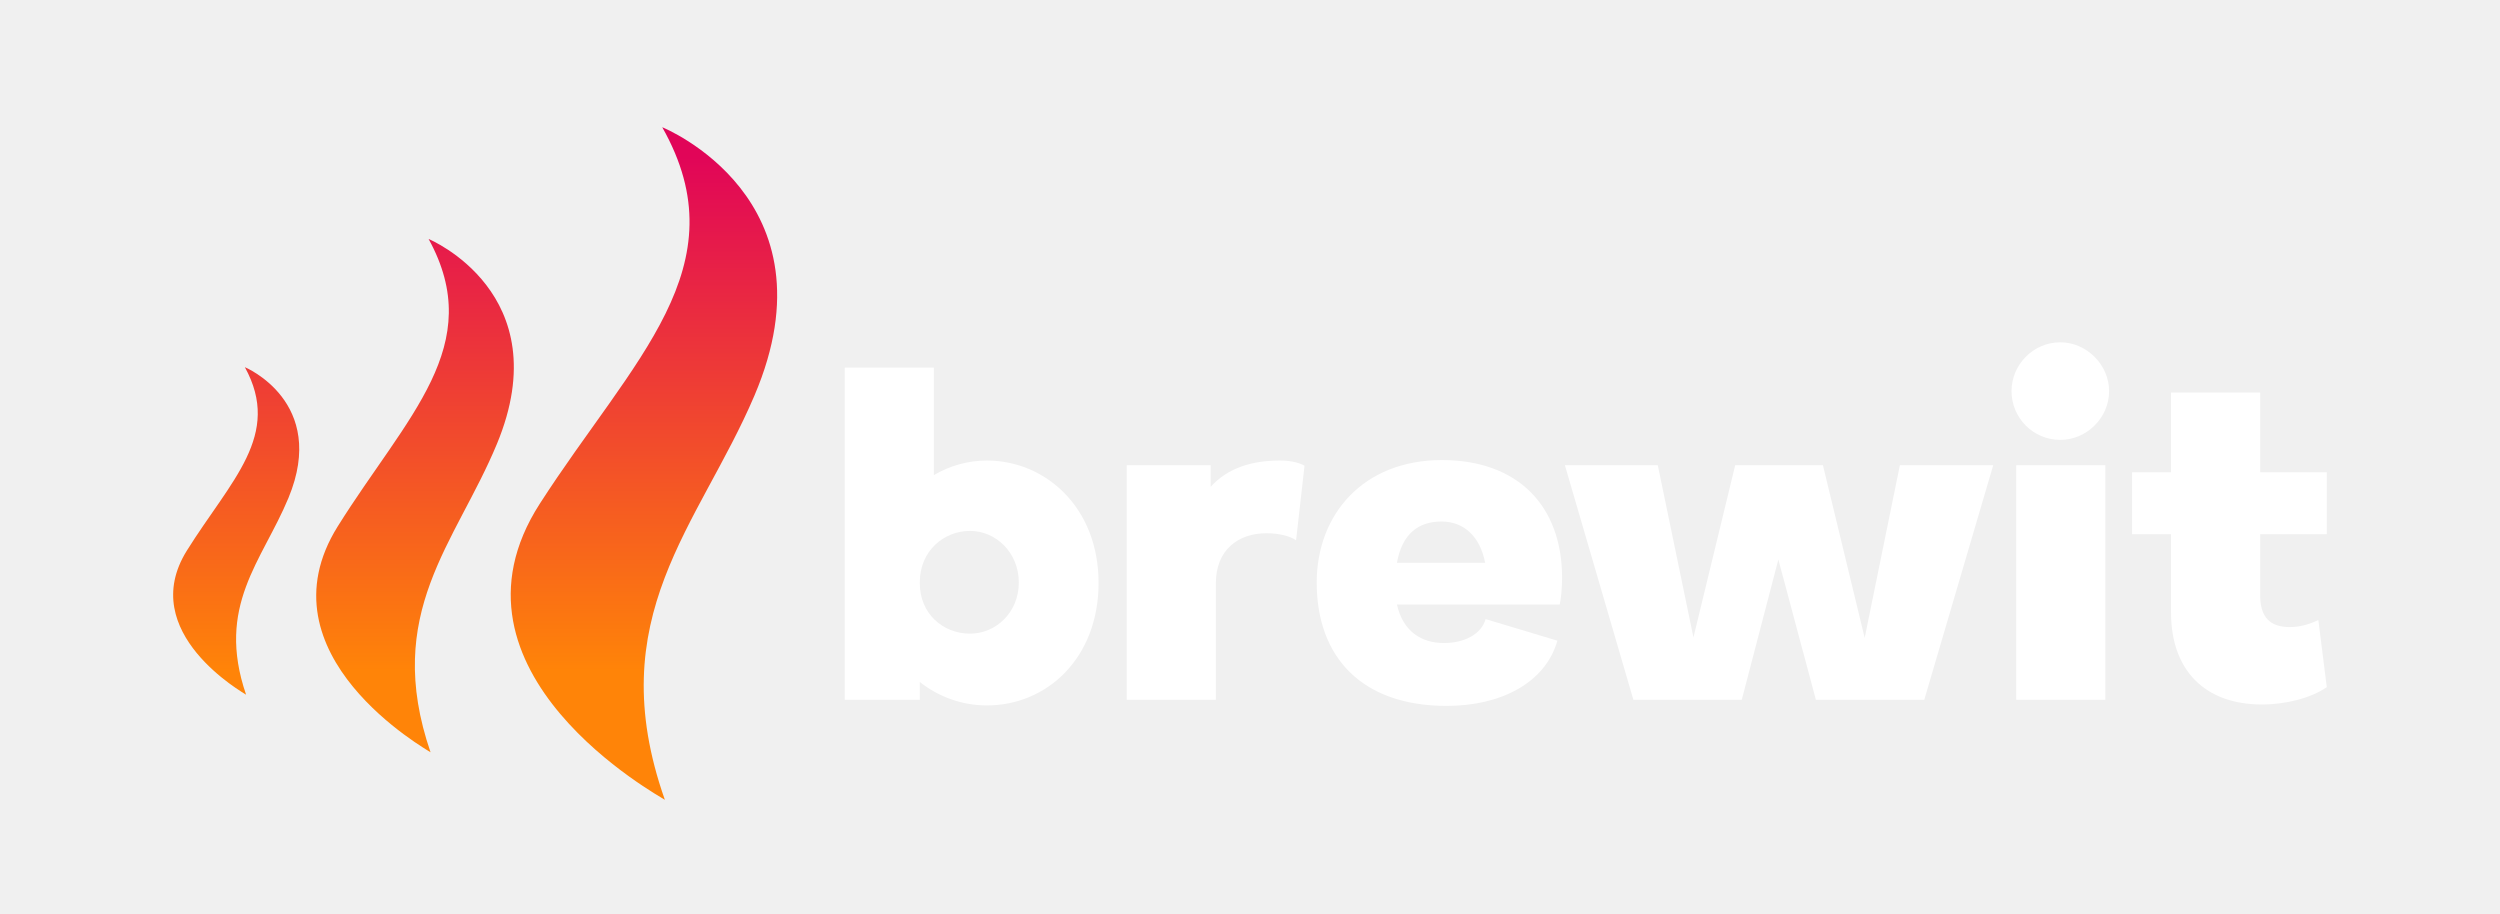
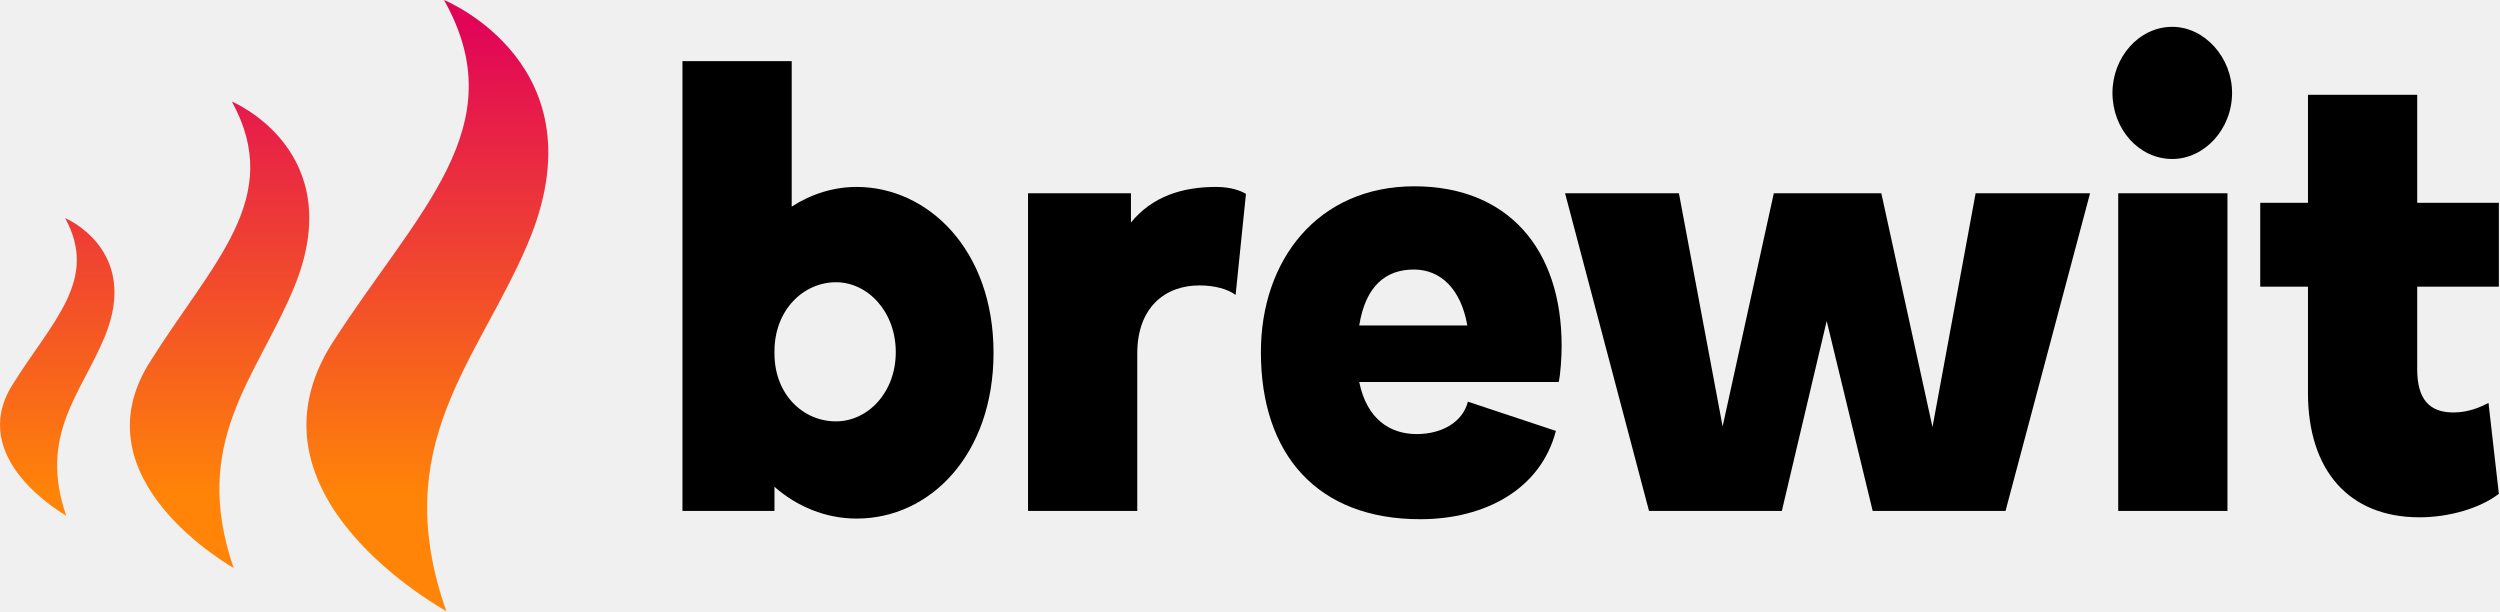
- <svg xmlns="http://www.w3.org/2000/svg" width="651" height="238" viewBox="0 0 651 238" fill="none">
-   <mask id="mask0_6040_4" style="mask-type:luminance" maskUnits="userSpaceOnUse" x="0" y="0" width="651" height="238">
-     <path d="M0 0.875H651V237.575H0V0.875Z" fill="white" />
-   </mask>
-   <g mask="url(#mask0_6040_4)">
-     <path d="M252.593 165.002C259.312 165.002 265.299 159.504 265.299 151.686C265.299 143.867 259.312 138.247 252.593 138.247C245.751 138.247 239.521 143.501 239.521 151.563V151.93C239.521 159.748 245.507 165.002 252.593 165.002ZM243.186 95.732V123.709C247.34 121.265 252.104 119.922 256.991 119.922C272.017 119.922 286.067 131.895 286.067 151.807C286.067 171.355 272.628 183.693 256.991 183.693C250.394 183.693 244.286 181.372 239.521 177.585V182.227H219.974V95.732H243.186Z" fill="white" />
-   </g>
-   <mask id="mask1_6040_4" style="mask-type:luminance" maskUnits="userSpaceOnUse" x="0" y="0" width="651" height="238">
-     <path d="M0 0.875H651V237.575H0V0.875Z" fill="white" />
-   </mask>
-   <g mask="url(#mask1_6040_4)">
-     <path d="M339.698 121.266L337.499 140.691C335.91 139.591 333.101 138.858 329.802 138.858C322.472 138.858 316.608 143.134 316.608 151.93V182.227H293.396V121.143H315.264V126.763C319.784 121.754 326.137 119.922 333.344 119.922C336.521 119.922 338.598 120.655 339.698 121.266Z" fill="white" />
-   </g>
-   <mask id="mask2_6040_4" style="mask-type:luminance" maskUnits="userSpaceOnUse" x="0" y="0" width="651" height="238">
-     <path d="M0 0.875H651V237.575H0V0.875Z" fill="white" />
-   </mask>
-   <g mask="url(#mask2_6040_4)">
-     <path d="M386.732 146.554C385.388 139.591 381.113 135.804 375.37 135.804C369.384 135.804 365.108 138.98 363.764 146.554H386.732ZM342.874 151.686C342.874 133.971 354.968 119.8 375.492 119.8C395.161 119.8 406.767 131.65 406.767 150.464C406.767 152.785 406.523 155.839 406.157 157.428H363.764C365.353 164.513 370.239 167.445 375.981 167.445C381.357 167.445 385.755 165.124 386.855 161.215L405.546 166.834C402.37 177.951 390.641 183.816 376.714 183.816C354.847 183.816 342.874 171.355 342.874 151.686Z" fill="white" />
-   </g>
-   <mask id="mask3_6040_4" style="mask-type:luminance" maskUnits="userSpaceOnUse" x="0" y="0" width="651" height="238">
-     <path d="M0 0.875H651V237.575H0V0.875Z" fill="white" />
-   </mask>
-   <g mask="url(#mask3_6040_4)">
-     <path d="M485.564 166.101L494.727 121.144H519.038L501.079 182.227H472.858L463.085 145.7L453.556 182.227H425.335L407.499 121.144H431.688L440.973 165.979L451.845 121.144H474.691L485.564 166.101Z" fill="white" />
-   </g>
-   <mask id="mask4_6040_4" style="mask-type:luminance" maskUnits="userSpaceOnUse" x="0" y="0" width="651" height="238">
-     <path d="M0 0.875H651V237.575H0V0.875Z" fill="white" />
-   </mask>
-   <g mask="url(#mask4_6040_4)">
-     <path d="M525.023 121.143H548.235V182.227H525.023V121.143ZM523.801 101.841C523.801 95 529.421 89.136 536.507 89.136C543.348 89.136 549.212 95 549.212 101.841C549.212 108.805 543.348 114.546 536.507 114.546C529.421 114.546 523.801 108.805 523.801 101.841Z" fill="white" />
-   </g>
-   <mask id="mask5_6040_4" style="mask-type:luminance" maskUnits="userSpaceOnUse" x="0" y="0" width="651" height="238">
-     <path d="M0 0.875H651V237.575H0V0.875Z" fill="white" />
-   </mask>
-   <g mask="url(#mask5_6040_4)">
-     <path d="M596.245 163.292C599.544 163.292 602.11 162.192 603.697 161.459L605.896 178.929C601.865 181.739 595.267 183.448 589.037 183.448C574.01 183.448 565.337 174.409 565.337 159.504V139.102H555.197V122.976H565.337V102.208H588.548V122.976H605.896V139.102H588.548V154.984C588.548 160.726 591.114 163.292 596.245 163.292Z" fill="white" />
-   </g>
-   <path d="M140.57 131.158C112.255 175.134 172.339 207.612 173.132 208.278C156.336 160.635 181.974 136.954 196.439 103.053C218.376 51.639 172.446 33.13 172.446 33.13C193.012 69.462 164.794 93.536 140.57 131.158ZM87.963 137.042C66.963 170.604 111.525 195.392 112.114 195.9C99.657 159.538 118.672 141.464 129.4 115.591C145.67 76.352 111.606 62.225 111.606 62.225C126.859 89.954 105.93 108.328 87.963 137.042ZM48.676 143.349C35.276 164.763 63.709 180.579 64.085 180.904C56.137 157.704 68.27 146.172 75.115 129.663C85.496 104.627 63.761 95.613 63.761 95.613C73.493 113.305 60.139 125.029 48.676 143.349Z" fill="url(#paint0_linear_6040_4)" />
+ <svg xmlns="http://www.w3.org/2000/svg" width="2143" height="524" viewBox="0 0 2143 524" fill="none">
+   <path d="M716.602 361.2C743.71 361.2 767.864 336.693 767.864 301.839C767.864 266.985 743.71 241.93 716.602 241.93C688.999 241.93 663.863 265.351 663.863 301.293V302.927C663.863 337.782 688.014 361.2 716.602 361.2ZM678.649 52.406V177.122C695.407 166.229 714.632 160.239 734.345 160.239C794.971 160.239 851.654 213.613 851.654 302.382C851.654 389.522 797.437 444.524 734.345 444.524C707.73 444.524 683.087 434.176 663.863 417.293V437.989H585V52.406H678.649Z" fill="black" />
+   <path d="M1068.03 166.23L1059.16 252.824C1052.75 247.923 1041.41 244.656 1028.1 244.656C998.532 244.656 974.872 263.715 974.872 302.928V437.99H881.225V165.684H969.451V190.739C987.688 168.409 1013.32 160.24 1042.4 160.24C1055.21 160.24 1063.59 163.508 1068.03 166.23Z" fill="black" />
+   <path d="M1257.79 278.963C1252.37 247.922 1235.12 231.039 1211.95 231.039C1187.8 231.039 1170.55 245.2 1165.13 278.963H1257.79ZM1080.84 301.838C1080.84 222.87 1129.64 159.696 1212.44 159.696C1291.8 159.696 1338.63 212.522 1338.63 296.392C1338.63 306.737 1337.64 320.355 1336.16 327.436H1165.13C1171.54 359.02 1191.25 372.093 1214.42 372.093C1236.11 372.093 1253.85 361.745 1258.29 344.319L1333.7 369.368C1320.88 418.926 1273.56 445.069 1217.37 445.069C1129.15 445.069 1080.84 389.521 1080.84 301.838Z" fill="black" />
+   <path d="M1656.53 366.101L1693.5 165.687H1791.59L1719.13 437.989H1605.27L1565.84 275.154L1527.4 437.989H1413.54L1341.58 165.687H1439.17L1476.63 365.556L1520.5 165.687H1612.67L1656.53 366.101Z" fill="black" />
+   <path d="M1815.73 165.685H1909.38V437.988H1815.73V165.685ZM1810.8 79.639C1810.8 49.143 1833.48 23 1862.07 23C1889.67 23 1913.33 49.143 1913.33 79.639C1913.33 110.683 1889.67 136.277 1862.07 136.277C1833.48 136.277 1810.8 110.683 1810.8 79.639Z" fill="black" />
+   <path d="M2103.08 353.576C2116.39 353.576 2126.74 348.675 2133.15 345.407L2142.02 423.285C2125.75 435.812 2099.14 443.433 2074 443.433C2013.38 443.433 1978.38 403.134 1978.38 336.693V245.743H1937.47V173.855H1978.38V81.273H2072.03V173.855H2142.02V245.743H2072.03V316.542C2072.03 342.137 2082.38 353.576 2103.08 353.576Z" fill="black" />
+   <path d="M285.314 293.276C200.705 424.84 380.247 522.007 382.616 524C332.428 381.464 409.04 310.613 452.264 209.19C517.814 55.372 380.568 6.08717e-06 380.568 6.08717e-06C442.022 108.696 357.701 180.719 285.314 293.276ZM128.116 310.877C65.362 411.286 198.524 485.448 200.282 486.968C163.06 378.182 219.881 324.108 251.937 246.702C300.556 129.307 198.764 87.045 198.764 87.045C244.343 170.003 181.805 224.972 128.116 310.877ZM10.718 329.747C-29.323 393.813 55.64 441.13 56.763 442.102C33.014 372.692 69.268 338.192 89.721 288.802C120.742 213.899 55.794 186.933 55.794 186.933C84.876 239.864 44.972 274.937 10.718 329.747Z" fill="url(#paint0_linear_109_73)" />
  <defs>
-     <linearGradient id="paint0_linear_6040_4" x1="123.732" y1="40.856" x2="123.732" y2="174.836" gradientUnits="userSpaceOnUse">
+     <linearGradient id="paint0_linear_109_73" x1="235" y1="23.114" x2="235" y2="423.95" gradientUnits="userSpaceOnUse">
      <stop stop-color="#E10558" />
      <stop offset="1" stop-color="#FF8408" />
    </linearGradient>
  </defs>
</svg>
